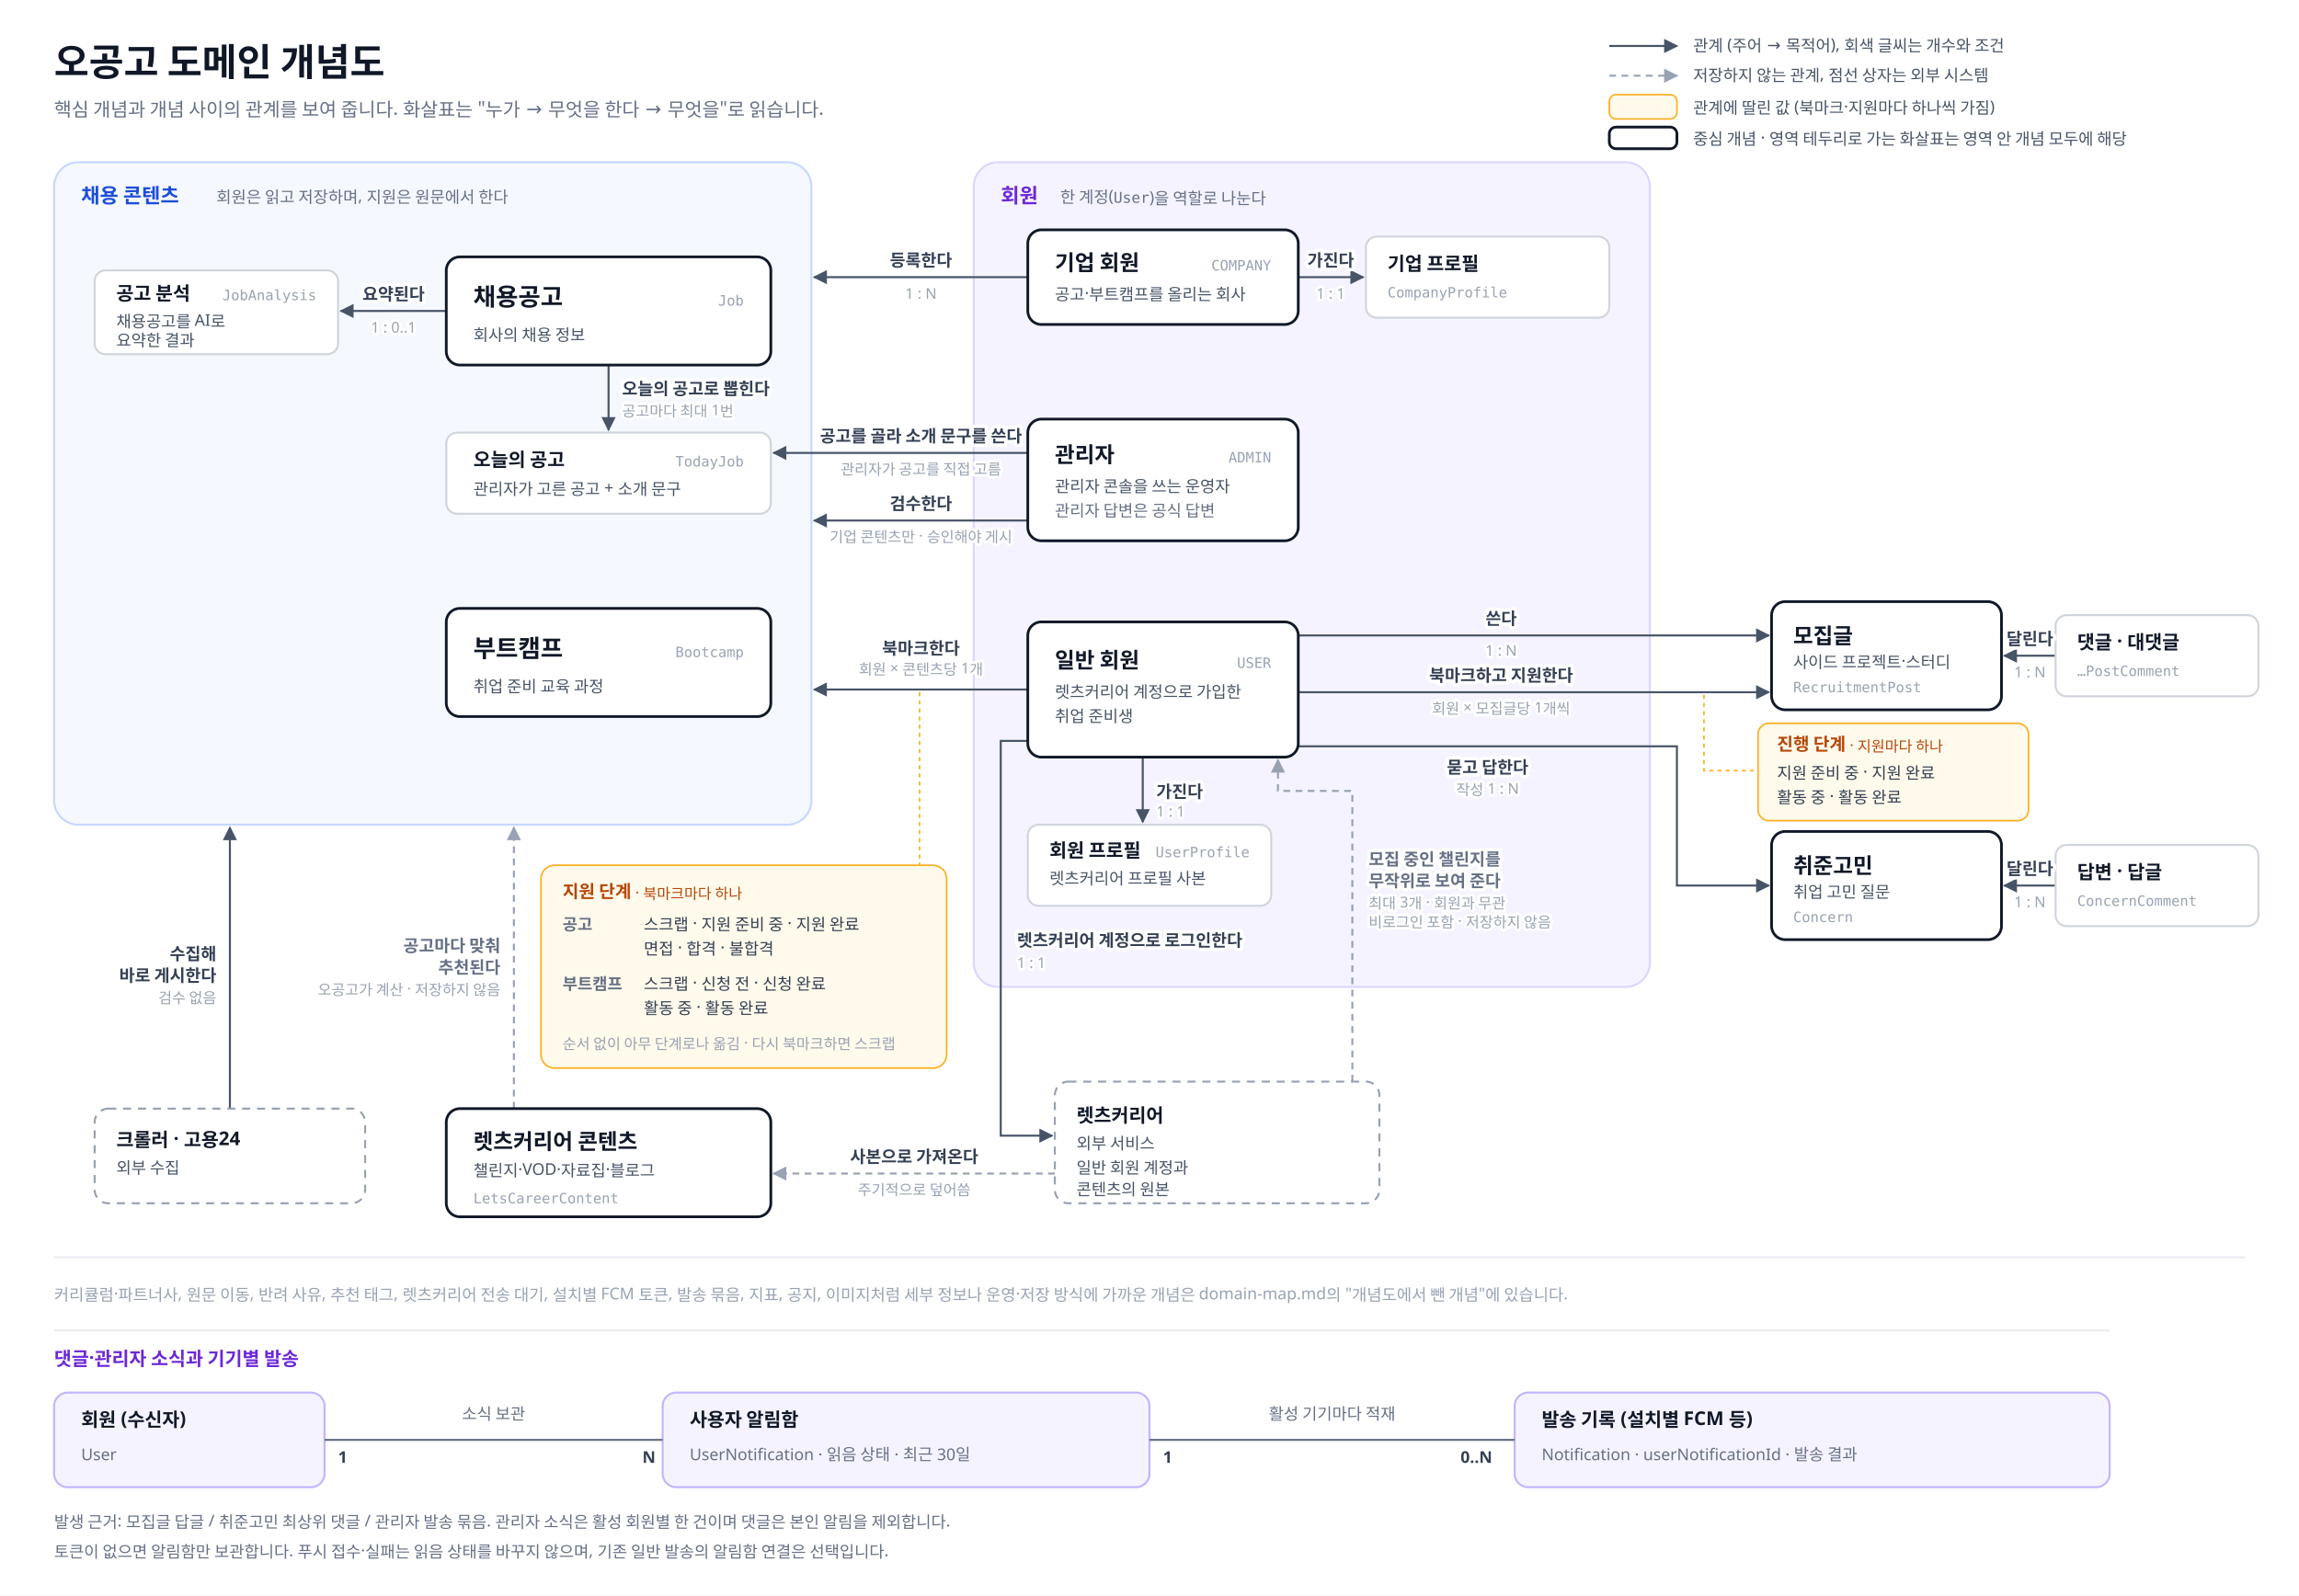
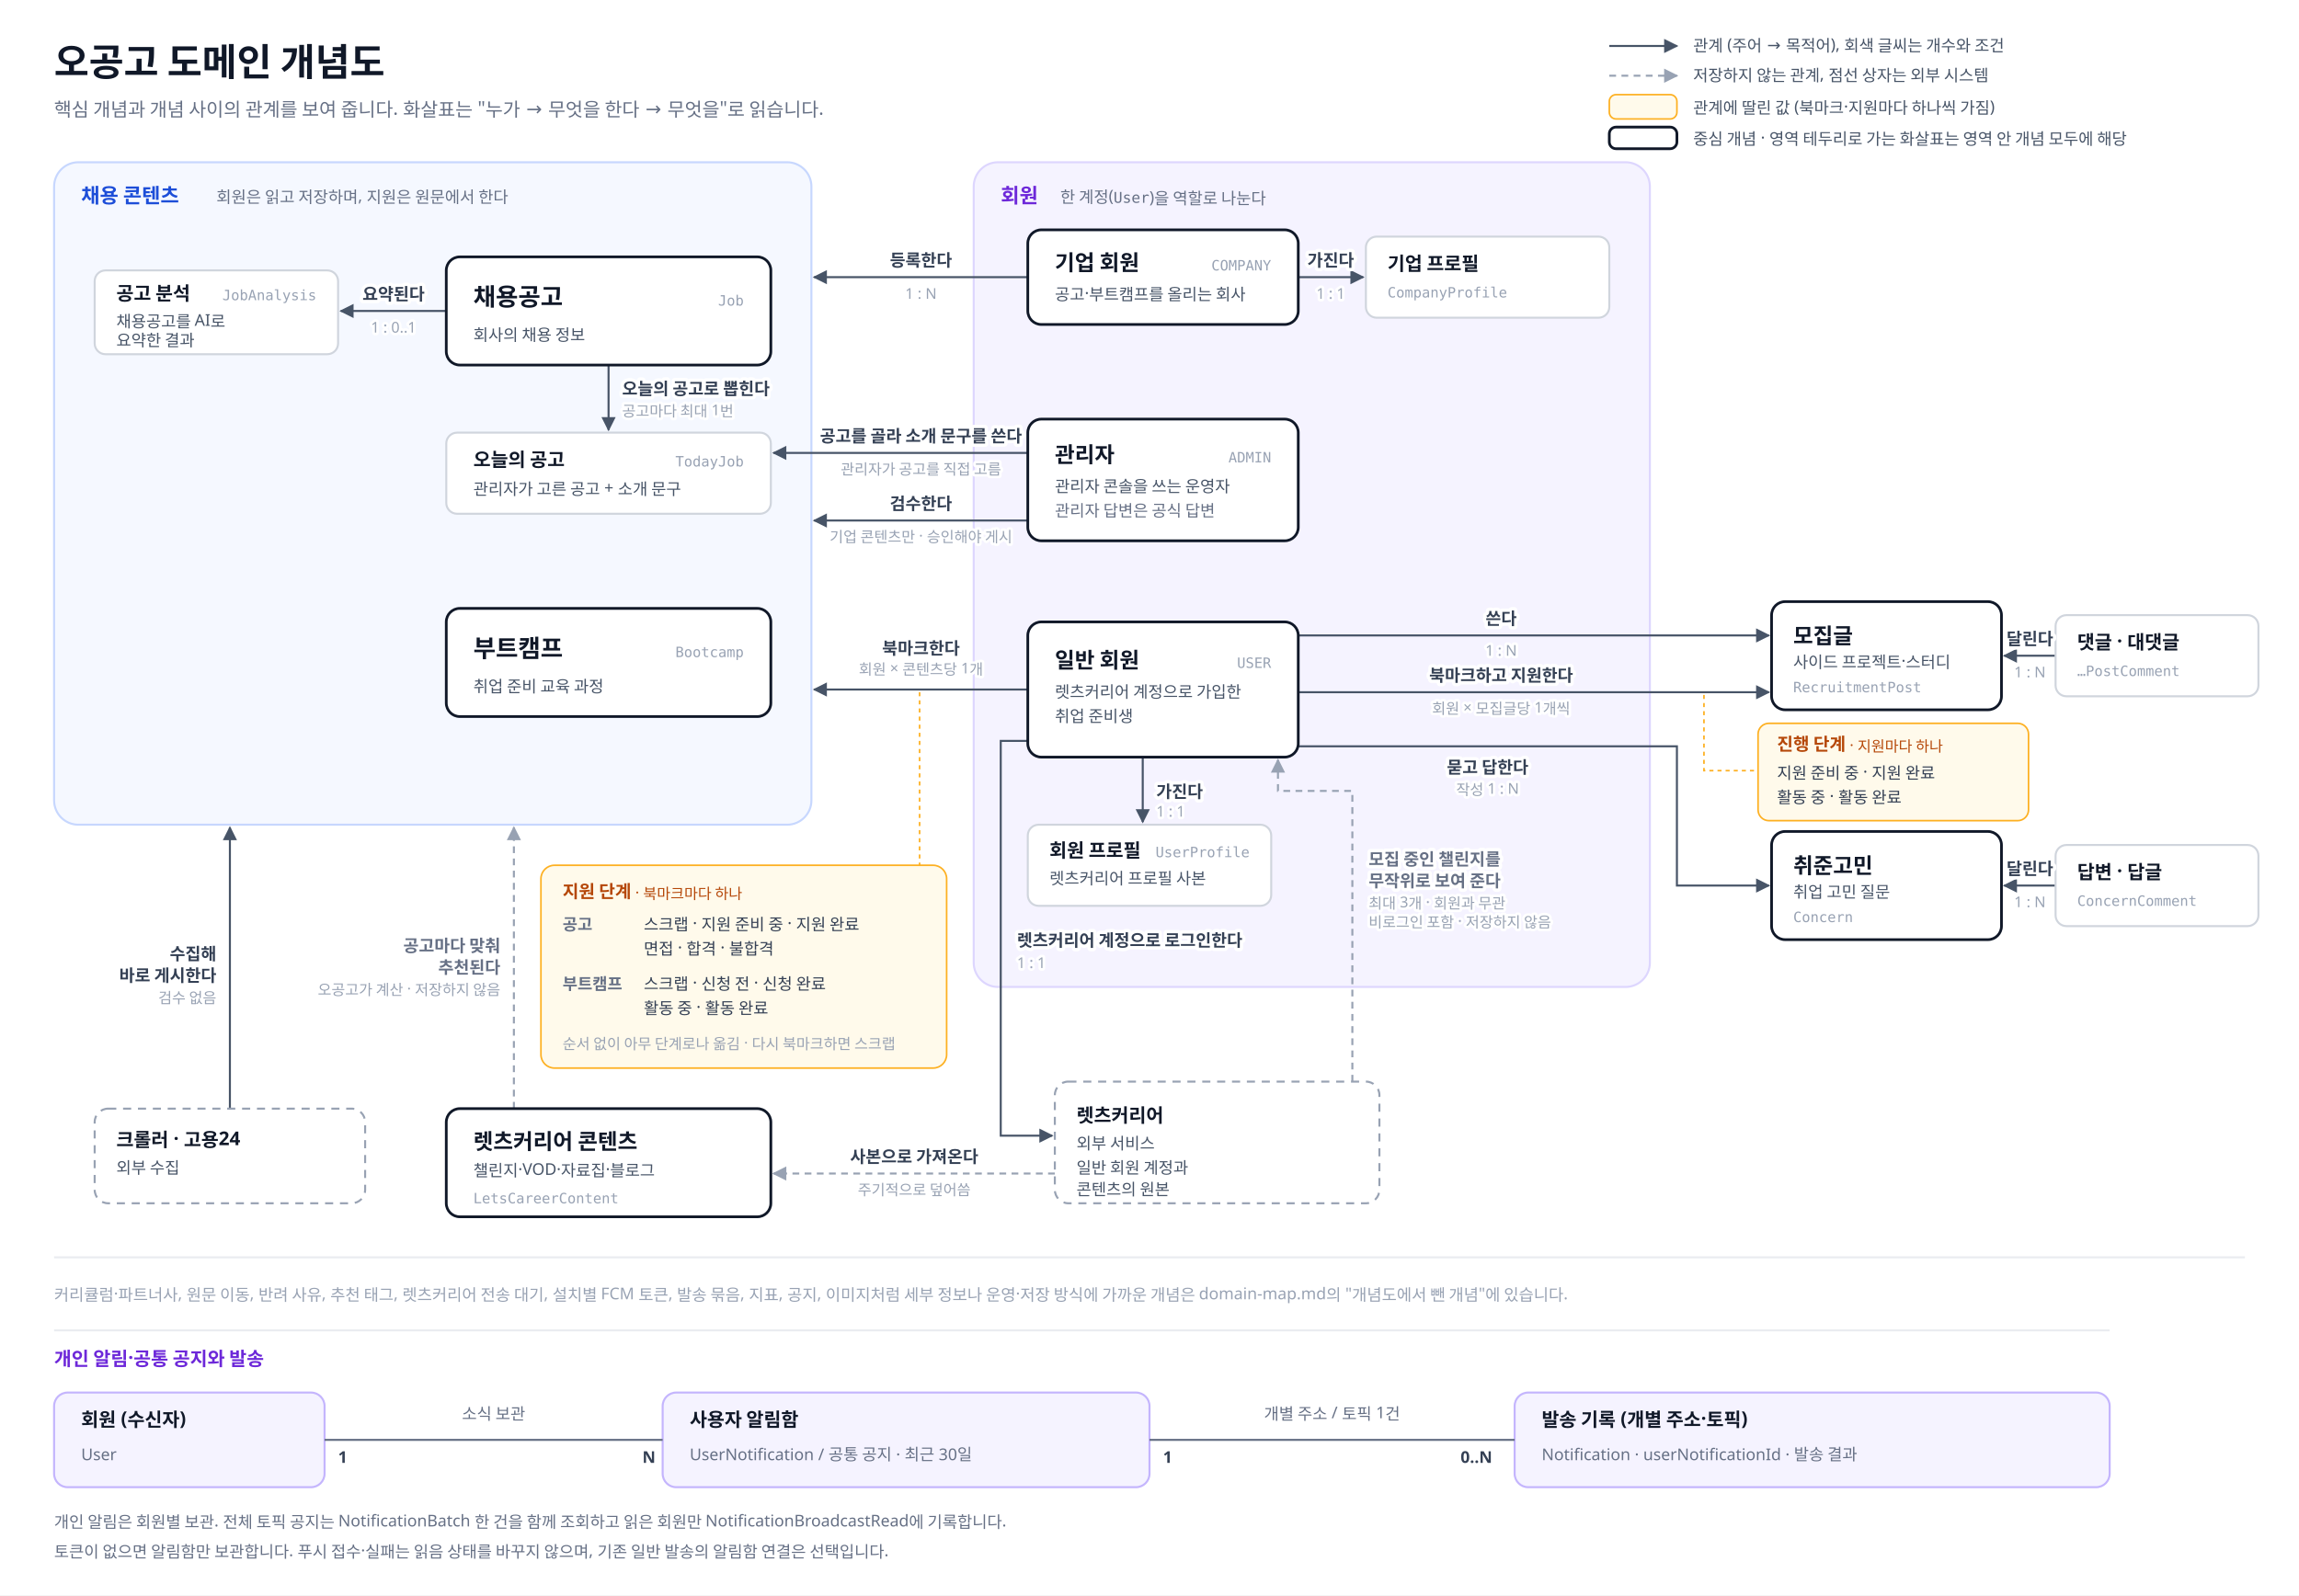
<svg xmlns="http://www.w3.org/2000/svg" viewBox="0 0 1700 1180" width="1700" height="1180" role="img" aria-label="오공고 도메인 개념도: 기업 회원은 채용공고·부트캠프를 등록하고, 관리자는 기업 콘텐츠를 검수하고 오늘의 공고를 고르며, 일반 회원은 콘텐츠를 북마크하고 지원 단계를 관리하고 모집글·취준고민을 쓴다. 렛츠커리어 콘텐츠는 공고마다 맞춰 추천된다." font-family="Pretendard, 'Apple SD Gothic Neo', 'Noto Sans KR', 'Malgun Gothic', sans-serif">
  <defs>
    <marker id="arrow" viewBox="0 0 10 10" refX="9" refY="5" markerWidth="7" markerHeight="7" orient="auto-start-reverse">
      <path d="M0,0 L10,5 L0,10 z" fill="#475467" />
    </marker>
    <marker id="arrow-muted" viewBox="0 0 10 10" refX="9" refY="5" markerWidth="7" markerHeight="7" orient="auto-start-reverse">
      <path d="M0,0 L10,5 L0,10 z" fill="#98a2b3" />
    </marker>
  </defs>
  <rect width="1700" height="1180" fill="#ffffff" />
  <text x="40" y="56" font-size="28" font-weight="800" fill="#101828">오공고 도메인 개념도</text>
  <text x="40" y="86" font-size="14" fill="#667085">핵심 개념과 개념 사이의 관계를 보여 줍니다. 화살표는 "누가 → 무엇을 한다 → 무엇을"로 읽습니다.</text>
  <g font-size="12" fill="#475467">
    <line x1="1190" y1="34" x2="1240" y2="34" stroke="#475467" stroke-width="1.5" marker-end="url(#arrow)" />
    <text x="1252" y="38">관계 (주어 → 목적어), 회색 글씨는 개수와 조건</text>
    <line x1="1190" y1="56" x2="1240" y2="56" stroke="#98a2b3" stroke-width="1.5" stroke-dasharray="5 4" marker-end="url(#arrow-muted)" />
    <text x="1252" y="60">저장하지 않는 관계, 점선 상자는 외부 시스템</text>
    <rect x="1190" y="70" width="50" height="18" rx="5" fill="#fffaeb" stroke="#fdb022" stroke-width="1.2" />
    <text x="1252" y="84">관계에 딸린 값 (북마크·지원마다 하나씩 가짐)</text>
    <rect x="1190" y="94" width="50" height="16" rx="5" fill="#ffffff" stroke="#101828" stroke-width="2" />
    <text x="1252" y="107">중심 개념 · 영역 테두리로 가는 화살표는 영역 안 개념 모두에 해당</text>
  </g>
  <rect x="40" y="120" width="560" height="490" rx="18" fill="#f5f8ff" stroke="#c7d7fe" stroke-width="1.5" />
  <text x="60" y="150" font-size="15" font-weight="800" fill="#1d4ed8">채용 콘텐츠</text>
  <text x="160" y="150" font-size="12" fill="#667085">회원은 읽고 저장하며, 지원은 원문에서 한다</text>
  <rect x="720" y="120" width="500" height="610" rx="18" fill="#f5f3ff" stroke="#ddd6fe" stroke-width="1.5" />
  <text x="740" y="150" font-size="15" font-weight="800" fill="#6d28d9">회원</text>
  <text x="784" y="150" font-size="12" fill="#667085">한 계정(<tspan font-family="'SF Mono', Menlo, Consolas, monospace" font-size="11">User</tspan>)을 역할로 나눈다</text>
  <g fill="none" stroke="#475467" stroke-width="1.5">
    <line x1="330" y1="230" x2="252" y2="230" marker-end="url(#arrow)" />
    <line x1="450" y1="270" x2="450" y2="318" marker-end="url(#arrow)" />
    <line x1="760" y1="205" x2="602" y2="205" marker-end="url(#arrow)" />
    <line x1="760" y1="335" x2="572" y2="335" marker-end="url(#arrow)" />
    <line x1="760" y1="385" x2="602" y2="385" marker-end="url(#arrow)" />
    <line x1="760" y1="510" x2="602" y2="510" marker-end="url(#arrow)" />
    <line x1="960" y1="205" x2="1008" y2="205" marker-end="url(#arrow)" />
    <line x1="845" y1="560" x2="845" y2="608" marker-end="url(#arrow)" />
    <line x1="960" y1="470" x2="1308" y2="470" marker-end="url(#arrow)" />
    <line x1="960" y1="512" x2="1308" y2="512" marker-end="url(#arrow)" />
    <path d="M960,552 H1240 V655 H1308" marker-end="url(#arrow)" />
    <line x1="1520" y1="485" x2="1482" y2="485" marker-end="url(#arrow)" />
    <line x1="1520" y1="655" x2="1482" y2="655" marker-end="url(#arrow)" />
    <line x1="170" y1="820" x2="170" y2="612" marker-end="url(#arrow)" />
    <path d="M760,548 H740 V840 H778" marker-end="url(#arrow)" />
  </g>
  <g fill="none" stroke="#98a2b3" stroke-width="1.5" stroke-dasharray="5 4">
    <line x1="380" y1="820" x2="380" y2="612" marker-end="url(#arrow-muted)" />
    <path d="M1000,800 V585 H945 V562" marker-end="url(#arrow-muted)" />
    <line x1="780" y1="868" x2="572" y2="868" marker-end="url(#arrow-muted)" />
  </g>
  <g fill="none" stroke="#fdb022" stroke-width="1.2" stroke-dasharray="3 3">
    <line x1="680" y1="512" x2="680" y2="640" />
    <path d="M1260,514 V570 H1300" />
  </g>
  <g fill="#ffffff" stroke="#d0d5dd" stroke-width="1.5">
    <rect x="70" y="200" width="180" height="62" rx="8" />
    <rect x="330" y="320" width="240" height="60" rx="8" />
    <rect x="1010" y="175" width="180" height="60" rx="8" />
    <rect x="760" y="610" width="180" height="60" rx="8" />
    <rect x="1520" y="455" width="150" height="60" rx="8" />
    <rect x="1520" y="625" width="150" height="60" rx="8" />
  </g>
  <g fill="#ffffff" stroke="#101828" stroke-width="2">
    <rect x="330" y="190" width="240" height="80" rx="10" />
    <rect x="330" y="450" width="240" height="80" rx="10" />
    <rect x="760" y="170" width="200" height="70" rx="10" />
    <rect x="760" y="310" width="200" height="90" rx="10" />
    <rect x="760" y="460" width="200" height="100" rx="10" />
    <rect x="1310" y="445" width="170" height="80" rx="10" />
    <rect x="1310" y="615" width="170" height="80" rx="10" />
    <rect x="330" y="820" width="240" height="80" rx="10" />
  </g>
  <g fill="#ffffff" stroke="#98a2b3" stroke-width="1.5" stroke-dasharray="6 5">
    <rect x="70" y="820" width="200" height="70" rx="10" />
    <rect x="780" y="800" width="240" height="90" rx="10" />
  </g>
  <g fill="#fffaeb" stroke="#fdb022" stroke-width="1.2">
    <rect x="400" y="640" width="300" height="150" rx="10" />
    <rect x="1300" y="535" width="200" height="72" rx="8" />
  </g>
  <g font-weight="700" fill="#101828">
    <text x="350" y="226" font-size="18">채용공고</text>
    <text x="350" y="486" font-size="18">부트캠프</text>
    <text x="780" y="200" font-size="16">기업 회원</text>
    <text x="780" y="342" font-size="16">관리자</text>
    <text x="780" y="494" font-size="16">일반 회원</text>
    <text x="1326" y="476" font-size="16">모집글</text>
    <text x="1326" y="646" font-size="16">취준고민</text>
    <text x="350" y="850" font-size="16">렛츠커리어 콘텐츠</text>
    <g font-size="14">
      <text x="86" y="222">공고 분석</text>
      <text x="350" y="345">오늘의 공고</text>
      <text x="1026" y="200">기업 프로필</text>
      <text x="776" y="634">회원 프로필</text>
      <text x="1536" y="480">댓글 · 대댓글</text>
      <text x="1536" y="650">답변 · 답글</text>
      <text x="86" y="848">크롤러 · 고용24</text>
      <text x="796" y="830">렛츠커리어</text>
    </g>
  </g>
  <g font-family="'SF Mono', Menlo, Consolas, monospace" font-size="10.5" fill="#98a2b3">
    <text x="550" y="226" text-anchor="end">Job</text>
    <text x="550" y="486" text-anchor="end">Bootcamp</text>
    <text x="234" y="222" text-anchor="end">JobAnalysis</text>
    <text x="550" y="345" text-anchor="end">TodayJob</text>
    <text x="940" y="200" text-anchor="end">COMPANY</text>
    <text x="940" y="342" text-anchor="end">ADMIN</text>
    <text x="940" y="494" text-anchor="end">USER</text>
    <text x="1026" y="220">CompanyProfile</text>
    <text x="924" y="634" text-anchor="end">UserProfile</text>
    <text x="1326" y="512">RecruitmentPost</text>
    <text x="1326" y="682">Concern</text>
    <text x="1536" y="500">…PostComment</text>
    <text x="1536" y="670">ConcernComment</text>
    <text x="350" y="890">LetsCareerContent</text>
  </g>
  <g font-size="12" fill="#475467">
    <text x="86" y="242">채용공고를 AI로</text>
    <text x="86" y="256">요약한 결과</text>
    <text x="350" y="252">회사의 채용 정보</text>
    <text x="350" y="512">취업 준비 교육 과정</text>
    <text x="350" y="366">관리자가 고른 공고 + 소개 문구</text>
    <text x="780" y="222">공고·부트캠프를 올리는 회사</text>
    <text x="780" y="364">관리자 콘솔을 쓰는 운영자</text>
    <text x="780" y="382" fill="#667085">관리자 답변은 공식 답변</text>
    <text x="780" y="516">렛츠커리어 계정으로 가입한</text>
    <text x="780" y="534">취업 준비생</text>
    <text x="776" y="654">렛츠커리어 프로필 사본</text>
    <text x="1326" y="494">사이드 프로젝트·스터디</text>
    <text x="1326" y="664">취업 고민 질문</text>
    <text x="350" y="870">챌린지·VOD·자료집·블로그</text>
    <text x="86" y="868">외부 수집</text>
    <text x="796" y="850">외부 서비스</text>
    <text x="796" y="868">일반 회원 계정과</text>
    <text x="796" y="884">콘텐츠의 원본</text>
  </g>
  <g font-size="12" fill="#344054">
    <text x="416" y="664" font-size="13" font-weight="800" fill="#b54708">지원 단계 <tspan font-size="11" font-weight="400" fill="#b54708">· 북마크마다 하나</tspan>
    </text>
    <text x="416" y="688" font-weight="700" fill="#667085">공고</text>
    <text x="476" y="688">스크랩 · 지원 준비 중 · 지원 완료</text>
    <text x="476" y="706">면접 · 합격 · 불합격</text>
    <text x="416" y="732" font-weight="700" fill="#667085">부트캠프</text>
    <text x="476" y="732">스크랩 · 신청 전 · 신청 완료</text>
    <text x="476" y="750">활동 중 · 활동 완료</text>
    <text x="416" y="776" font-size="11" fill="#98a2b3">순서 없이 아무 단계로나 옮김 · 다시 북마크하면 스크랩</text>
    <text x="1314" y="555" font-size="13" font-weight="800" fill="#b54708">진행 단계 <tspan font-size="11" font-weight="400" fill="#b54708">· 지원마다 하나</tspan>
    </text>
    <text x="1314" y="576">지원 준비 중 · 지원 완료</text>
    <text x="1314" y="594">활동 중 · 활동 완료</text>
  </g>
  <g font-size="12.5" font-weight="700" fill="#344054" text-anchor="middle" paint-order="stroke" stroke="#ffffff" stroke-width="5" stroke-linejoin="round">
    <text x="291" y="222">요약된다</text>
    <text x="681" y="197">등록한다</text>
    <text x="681" y="327">공고를 골라 소개 문구를 쓴다</text>
    <text x="681" y="377">검수한다</text>
    <text x="681" y="484">북마크한다</text>
    <text x="984" y="197">가진다</text>
    <text x="1110" y="462">쓴다</text>
    <text x="1110" y="504">북마크하고 지원한다</text>
    <text x="1100" y="572">묻고 답한다</text>
    <text x="1501" y="477">달린다</text>
    <text x="1501" y="647">달린다</text>
  </g>
  <g font-size="12.5" font-weight="700" fill="#344054" paint-order="stroke" stroke="#ffffff" stroke-width="5" stroke-linejoin="round">
    <text x="460" y="292">오늘의 공고로 뽑힌다</text>
    <text x="855" y="590">가진다</text>
    <text x="160" y="710" text-anchor="end">수집해</text>
    <text x="160" y="726" text-anchor="end">바로 게시한다</text>
    <text x="752" y="700">렛츠커리어 계정으로 로그인한다</text>
    <text x="676" y="860" text-anchor="middle">사본으로 가져온다</text>
  </g>
  <g font-size="12.5" font-weight="700" fill="#667085" paint-order="stroke" stroke="#ffffff" stroke-width="5" stroke-linejoin="round">
    <text x="370" y="704" text-anchor="end">공고마다 맞춰</text>
    <text x="370" y="720" text-anchor="end">추천된다</text>
    <text x="1012" y="640">모집 중인 챌린지를</text>
    <text x="1012" y="656">무작위로 보여 준다</text>
  </g>
  <g font-size="11" fill="#98a2b3" paint-order="stroke" stroke="#ffffff" stroke-width="4" stroke-linejoin="round">
    <text x="291" y="246" text-anchor="middle">1 : 0..1</text>
    <text x="460" y="308">공고마다 최대 1번</text>
    <text x="681" y="221" text-anchor="middle">1 : N</text>
    <text x="681" y="351" text-anchor="middle">관리자가 공고를 직접 고름</text>
    <text x="681" y="401" text-anchor="middle">기업 콘텐츠만 · 승인해야 게시</text>
    <text x="681" y="499" text-anchor="middle">회원 × 콘텐츠당 1개</text>
    <text x="984" y="221" text-anchor="middle">1 : 1</text>
    <text x="1110" y="485" text-anchor="middle">1 : N</text>
    <text x="1110" y="528" text-anchor="middle">회원 × 모집글당 1개씩</text>
    <text x="1100" y="588" text-anchor="middle">작성 1 : N</text>
    <text x="1501" y="501" text-anchor="middle">1 : N</text>
    <text x="1501" y="671" text-anchor="middle">1 : N</text>
    <text x="855" y="604">1 : 1</text>
    <text x="752" y="716">1 : 1</text>
    <text x="370" y="736" text-anchor="end">오공고가 계산 · 저장하지 않음</text>
    <text x="1012" y="672">최대 3개 · 회원과 무관</text>
    <text x="1012" y="686">비로그인 포함 · 저장하지 않음</text>
    <text x="160" y="742" text-anchor="end">검수 없음</text>
    <text x="676" y="884" text-anchor="middle">주기적으로 덮어씀</text>
  </g>
  <line x1="40" y1="930" x2="1660" y2="930" stroke="#eaecf0" stroke-width="1.5" />
  <text x="40" y="962" font-size="12" fill="#98a2b3">커리큘럼·파트너사, 원문 이동, 반려 사유, 추천 태그, 렛츠커리어 전송 대기, 설치별 FCM 토큰, 발송 묶음, 지표, 공지, 이미지처럼 세부 정보나 운영·저장 방식에 가까운 개념은 domain-map.md의 "개념도에서 뺀 개념"에 있습니다.</text>
  <line x1="40" y1="984" x2="1560" y2="984" stroke="#eaecf0" stroke-width="1.5" />
-   <text x="40" y="1010" font-size="14" font-weight="800" fill="#6d28d9">댓글·관리자 소식과 기기별 발송</text>
+   <text x="40" y="1010" font-size="14" font-weight="800" fill="#6d28d9">개인 알림·공통 공지와 발송</text>
  <g fill="#f5f3ff" stroke="#c4b5fd" stroke-width="1.5">
    <rect x="40" y="1030" width="200" height="70" rx="10" />
    <rect x="490" y="1030" width="360" height="70" rx="10" />
    <rect x="1120" y="1030" width="440" height="70" rx="10" />
  </g>
  <g fill="none" stroke="#667085" stroke-width="1.5">
    <line x1="240" y1="1065" x2="490" y2="1065" />
    <line x1="850" y1="1065" x2="1120" y2="1065" />
  </g>
  <g font-size="14" font-weight="700" fill="#101828">
    <text x="60" y="1055">회원 (수신자)</text>
    <text x="510" y="1055">사용자 알림함</text>
-     <text x="1140" y="1055">발송 기록 (설치별 FCM 등)</text>
+     <text x="1140" y="1055">발송 기록 (개별 주소·토픽)</text>
  </g>
  <g font-size="12" fill="#667085">
    <text x="60" y="1080">User</text>
-     <text x="510" y="1080">UserNotification · 읽음 상태 · 최근 30일</text>
+     <text x="510" y="1080">UserNotification / 공통 공지 · 최근 30일</text>
    <text x="1140" y="1080">Notification · userNotificationId · 발송 결과</text>
    <text x="365" y="1050" text-anchor="middle">소식 보관</text>
-     <text x="985" y="1050" text-anchor="middle">활성 기기마다 적재</text>
-     <text x="40" y="1130">발생 근거: 모집글 답글 / 취준고민 최상위 댓글 / 관리자 발송 묶음. 관리자 소식은 활성 회원별 한 건이며 댓글은 본인 알림을 제외합니다.</text>
+     <text x="985" y="1050" text-anchor="middle">개별 주소 / 토픽 1건</text>
+     <text x="40" y="1130">개인 알림은 회원별 보관. 전체 토픽 공지는 NotificationBatch 한 건을 함께 조회하고 읽은 회원만 NotificationBroadcastRead에 기록합니다.</text>
    <text x="40" y="1152">토큰이 없으면 알림함만 보관합니다. 푸시 접수·실패는 읽음 상태를 바꾸지 않으며, 기존 일반 발송의 알림함 연결은 선택입니다.</text>
  </g>
  <g font-size="12" font-weight="800" fill="#344054">
    <text x="250" y="1082">1</text>
    <text x="475" y="1082">N</text>
    <text x="860" y="1082">1</text>
    <text x="1080" y="1082">0..N</text>
  </g>
</svg>
